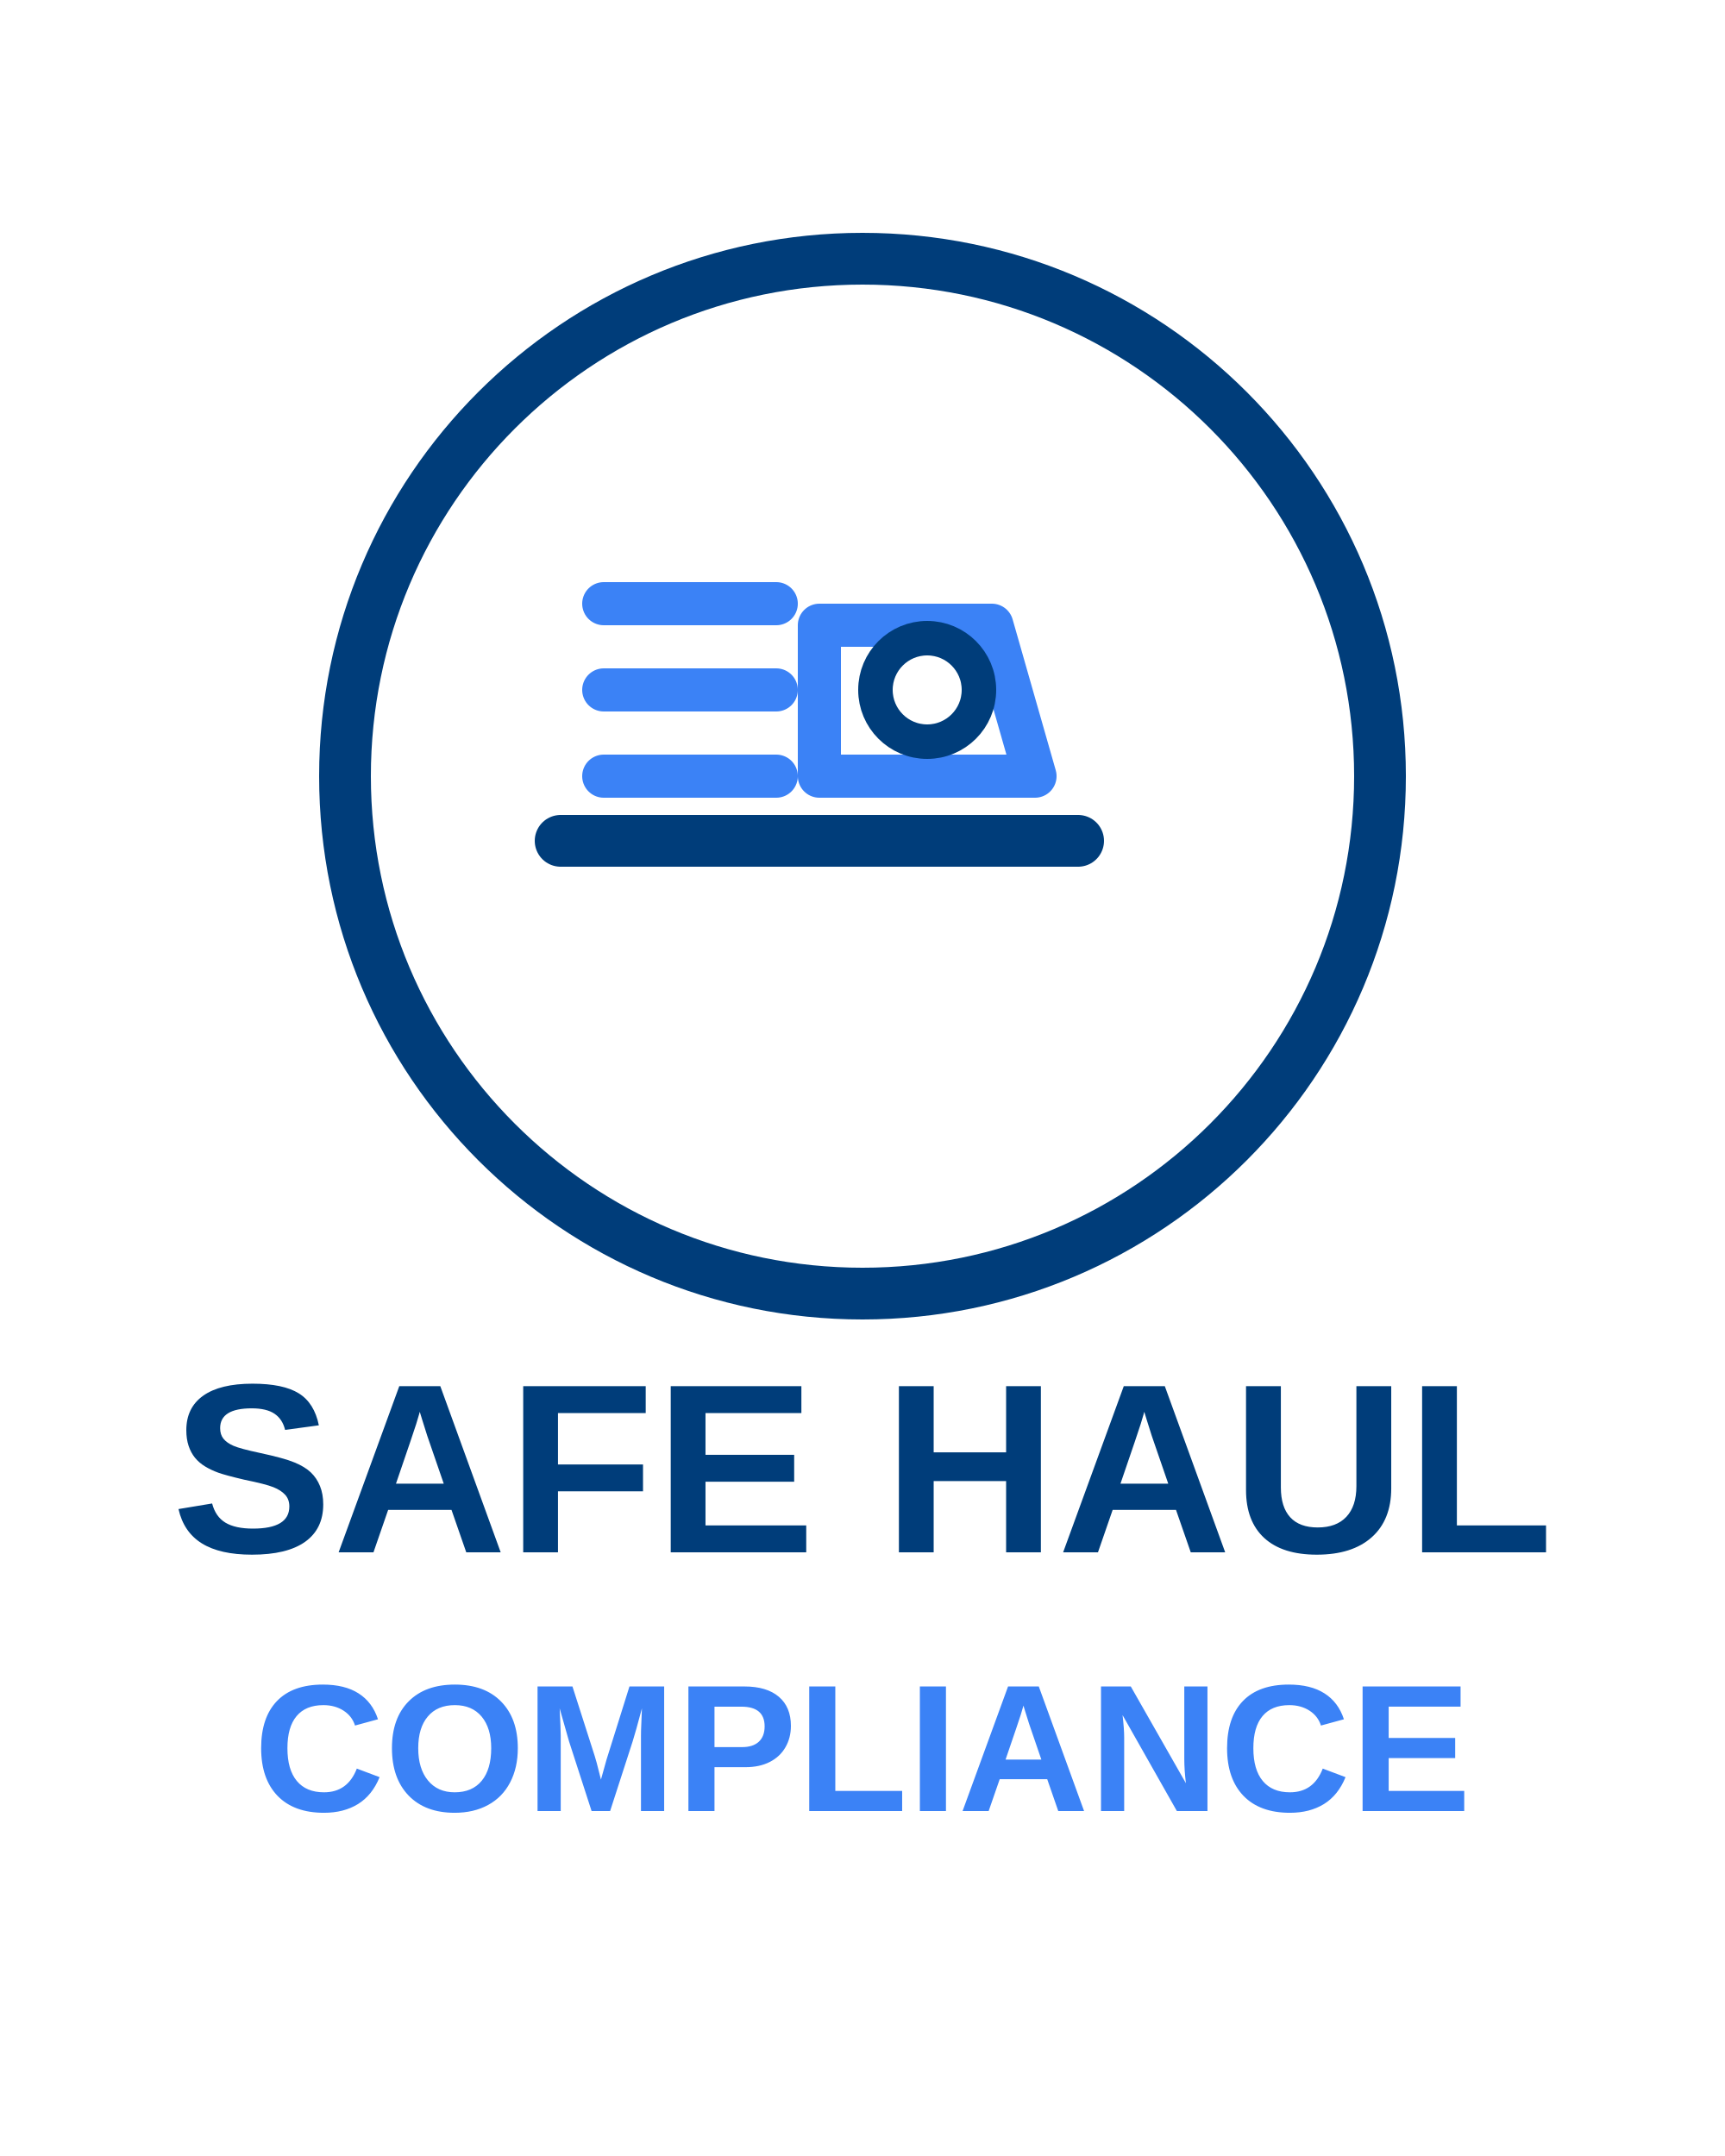
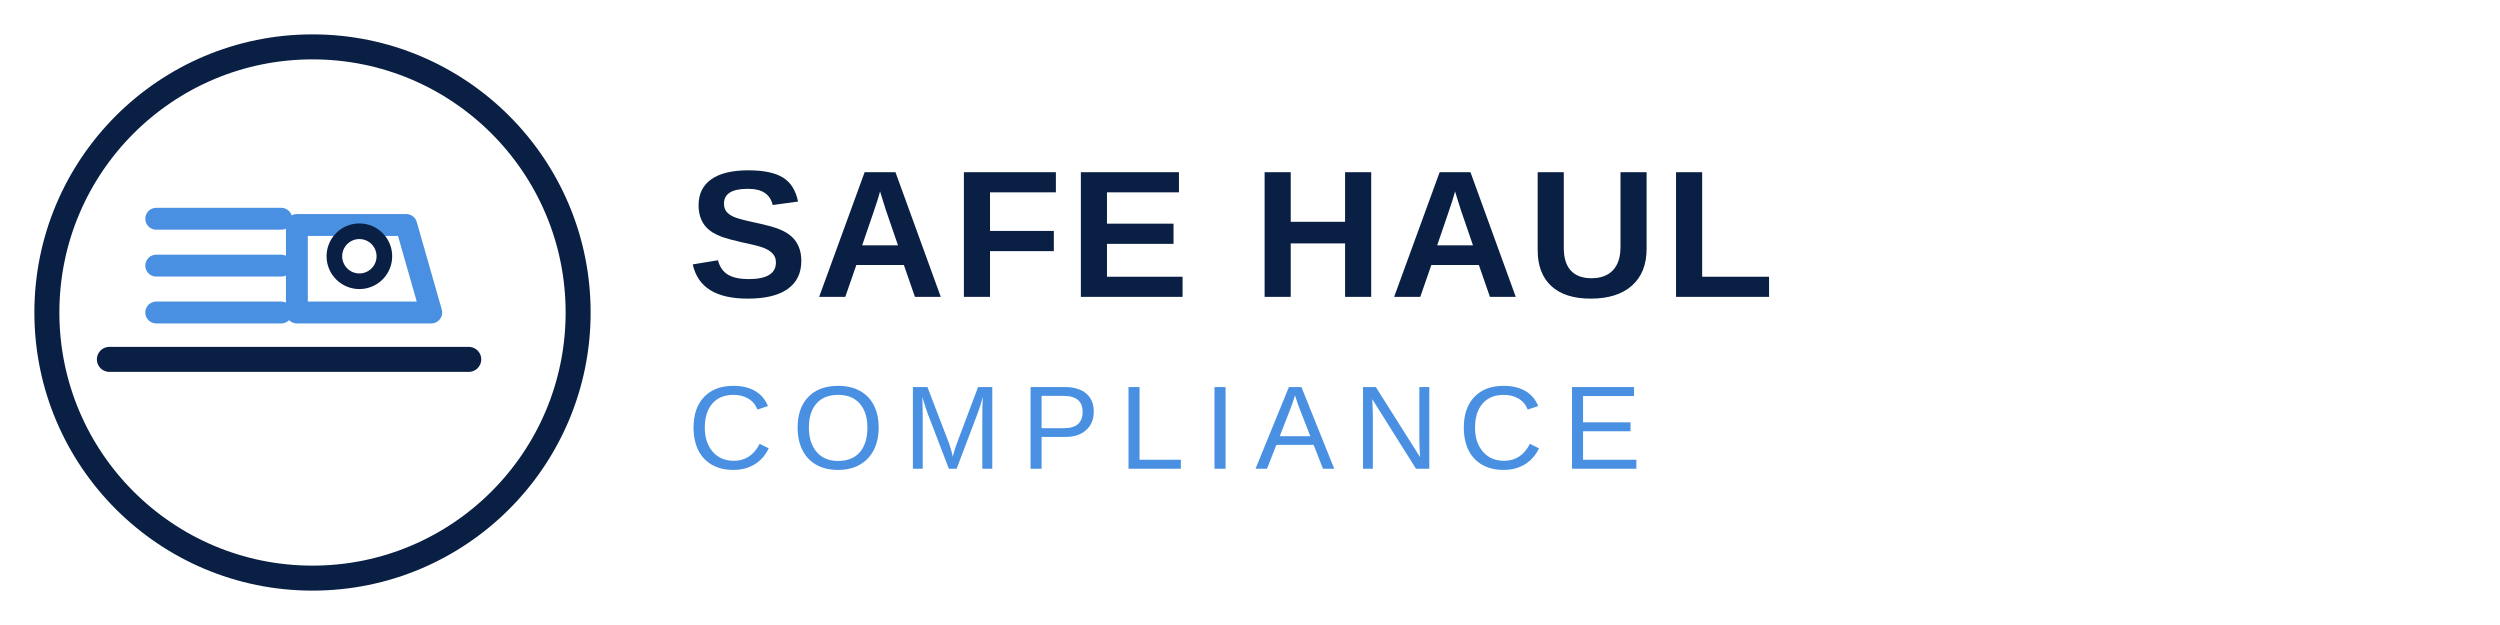
- <svg xmlns="http://www.w3.org/2000/svg" viewBox="0 0 400 500">
-   <circle cx="200" cy="180" r="120" fill="none" stroke="#003d7a" stroke-width="12" />
-   <g transform="translate(200, 180)">
-     <line x1="-60" y1="-40" x2="-20" y2="-40" stroke="#3b82f6" stroke-width="10" stroke-linecap="round" />
-     <line x1="-60" y1="-20" x2="-20" y2="-20" stroke="#3b82f6" stroke-width="10" stroke-linecap="round" />
-     <line x1="-60" y1="0" x2="-20" y2="0" stroke="#3b82f6" stroke-width="10" stroke-linecap="round" />
-     <path d="M -10,-35 L 30,-35 L 40,0 L -10,0 Z" fill="none" stroke="#3b82f6" stroke-width="10" stroke-linejoin="round" />
-     <circle cx="15" cy="-20" r="12" fill="none" stroke="#003d7a" stroke-width="8" />
-     <line x1="-70" y1="15" x2="50" y2="15" stroke="#003d7a" stroke-width="12" stroke-linecap="round" />
+ <svg xmlns="http://www.w3.org/2000/svg" viewBox="0 0 800 200">
+   <g transform="translate(100, 100)">
+     <circle cx="0" cy="0" r="85" fill="none" stroke="#0a1f44" stroke-width="8" />
+     <line x1="-50" y1="-30" x2="-10" y2="-30" stroke="#4a90e2" stroke-width="7" stroke-linecap="round" />
+     <line x1="-50" y1="-15" x2="-10" y2="-15" stroke="#4a90e2" stroke-width="7" stroke-linecap="round" />
+     <line x1="-50" y1="0" x2="-10" y2="0" stroke="#4a90e2" stroke-width="7" stroke-linecap="round" />
+     <path d="M -5,-28 L 30,-28 L 38,0 L -5,0 Z" fill="none" stroke="#4a90e2" stroke-width="7" stroke-linejoin="round" />
+     <circle cx="15" cy="-18" r="8" fill="none" stroke="#0a1f44" stroke-width="5" />
+     <line x1="-65" y1="15" x2="50" y2="15" stroke="#0a1f44" stroke-width="8" stroke-linecap="round" />
  </g>
-   <text x="200" y="360" font-family="Arial, sans-serif" font-size="56" font-weight="bold" text-anchor="middle" fill="#003d7a">SAFE HAUL</text>
-   <text x="200" y="420" font-family="Arial, sans-serif" font-size="42" font-weight="600" text-anchor="middle" fill="#3b82f6">COMPLIANCE</text>
+   <text x="220" y="95" font-family="Arial, Helvetica, sans-serif" font-size="58" font-weight="700" fill="#0a1f44" letter-spacing="2">SAFE HAUL</text>
+   <text x="220" y="150" font-family="Arial, Helvetica, sans-serif" font-size="38" font-weight="500" fill="#4a90e2" letter-spacing="6">COMPLIANCE</text>
</svg>
